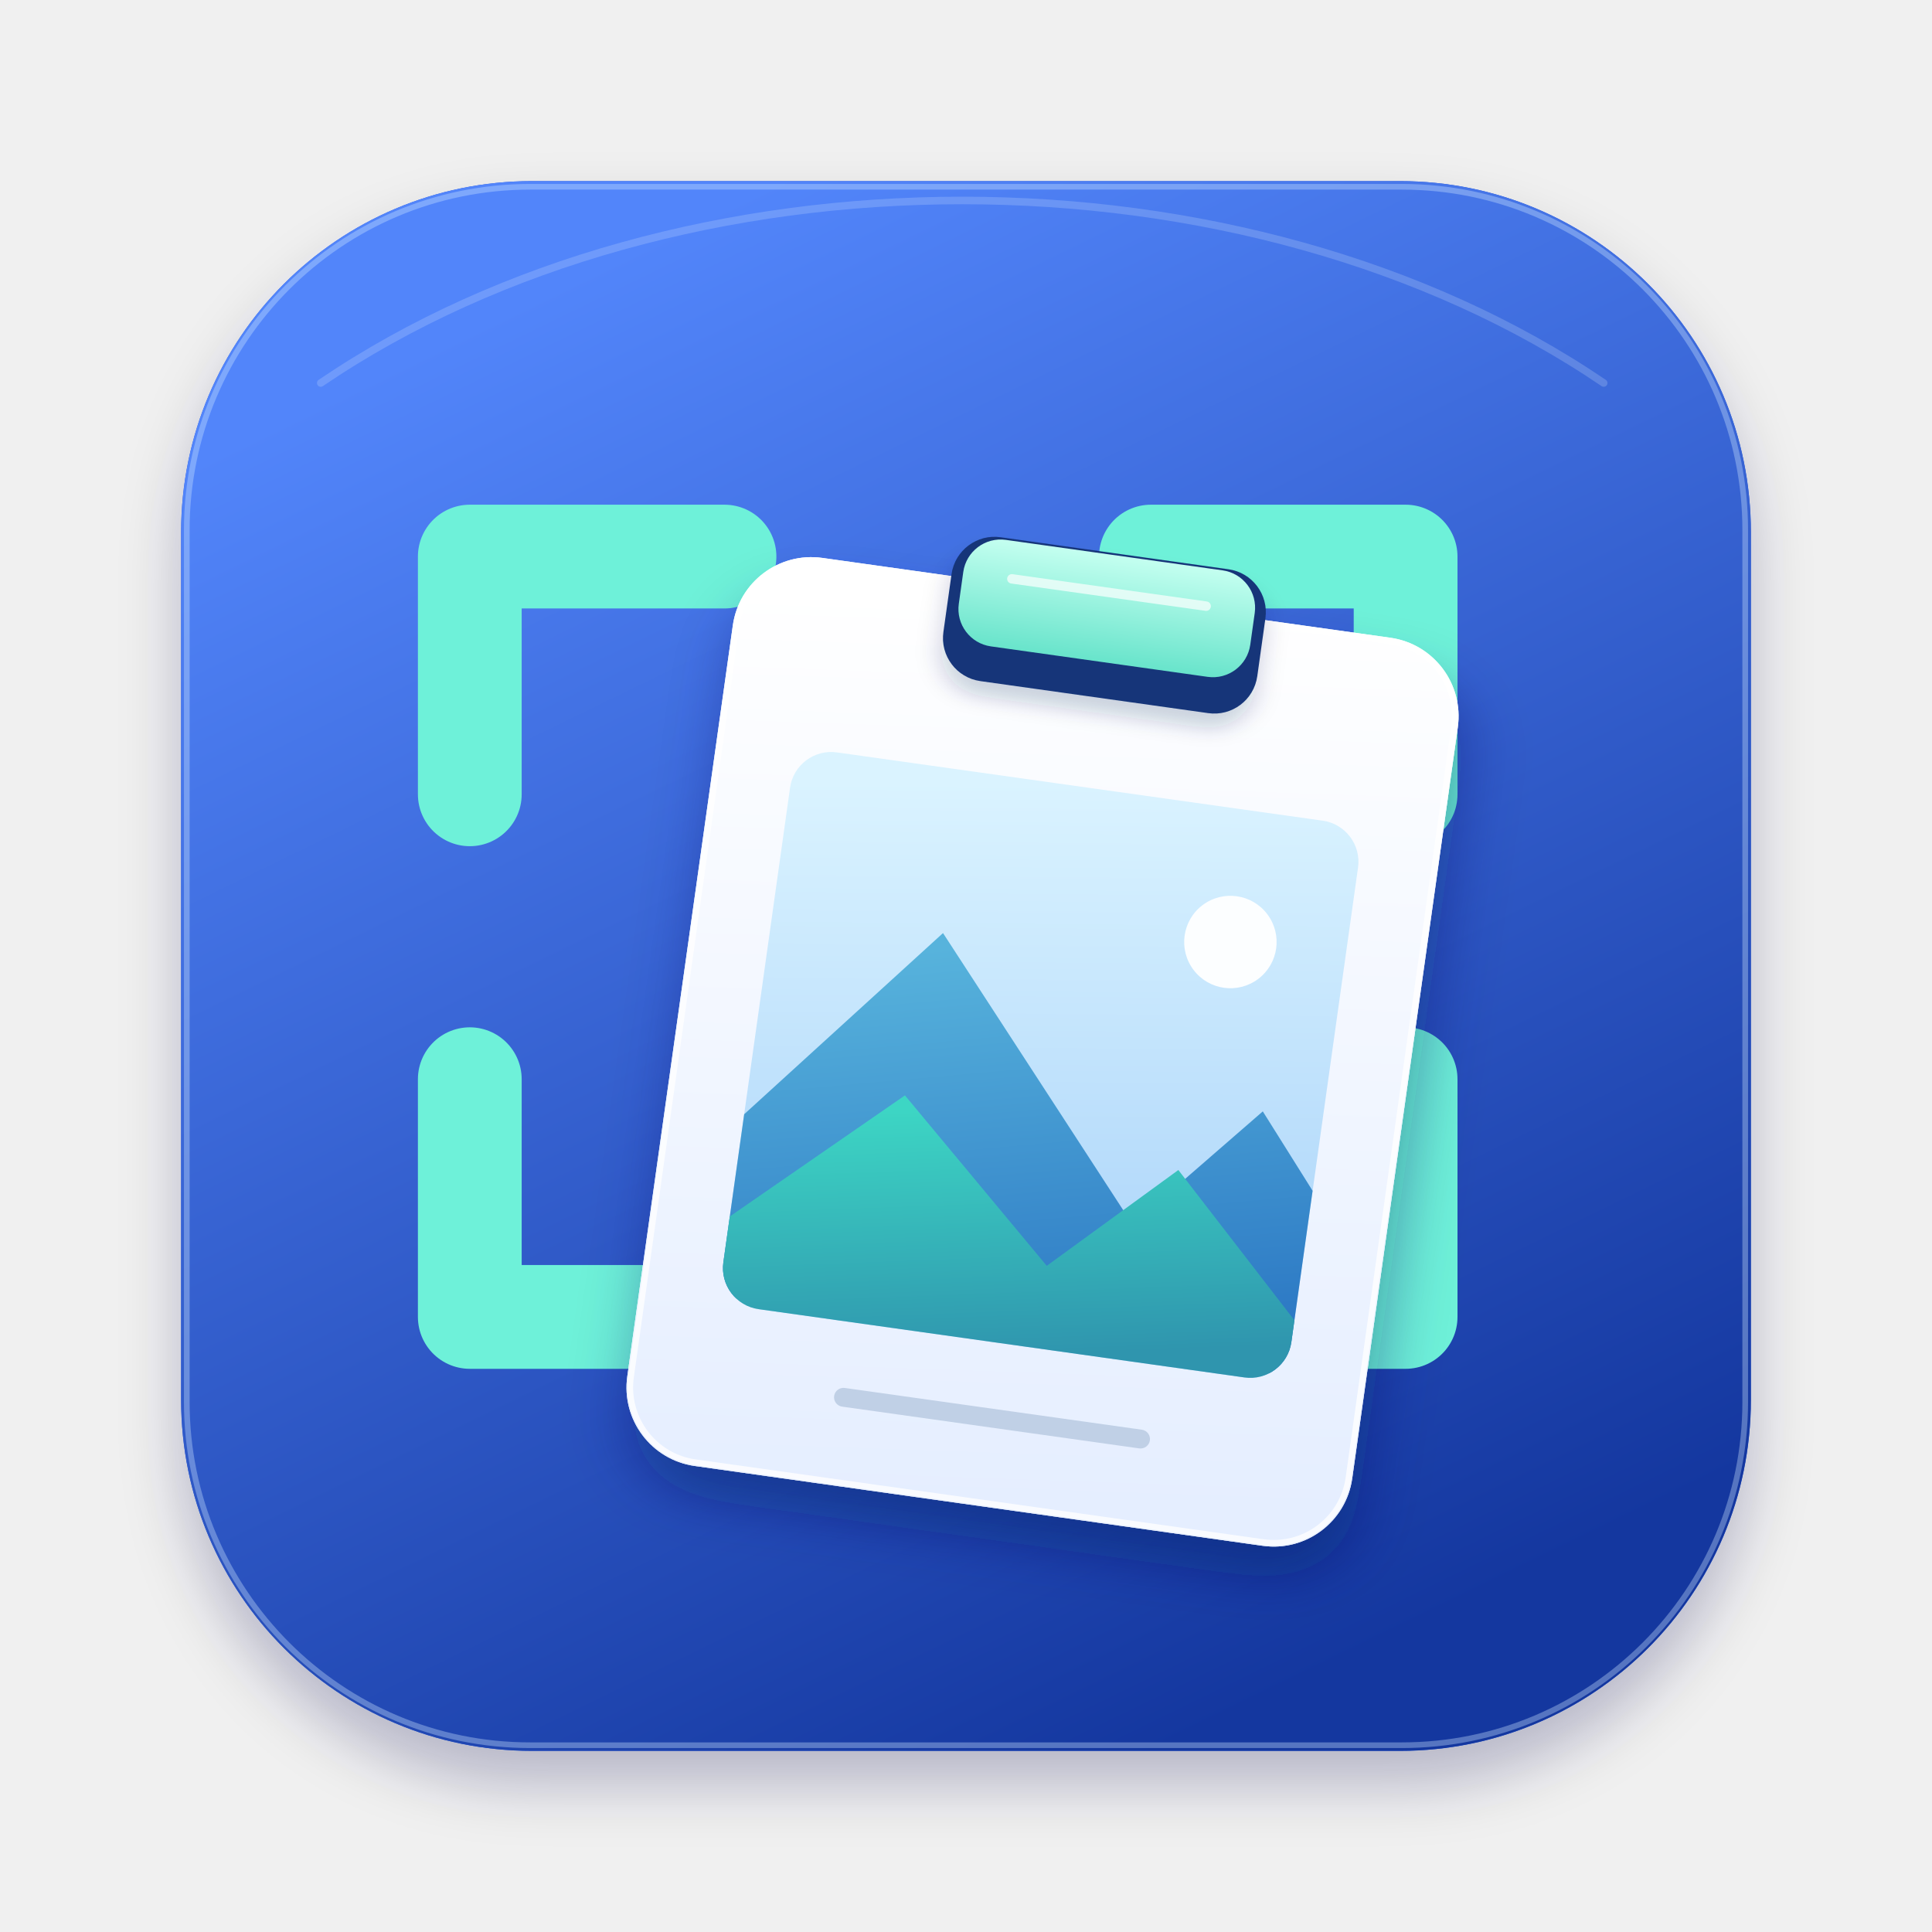
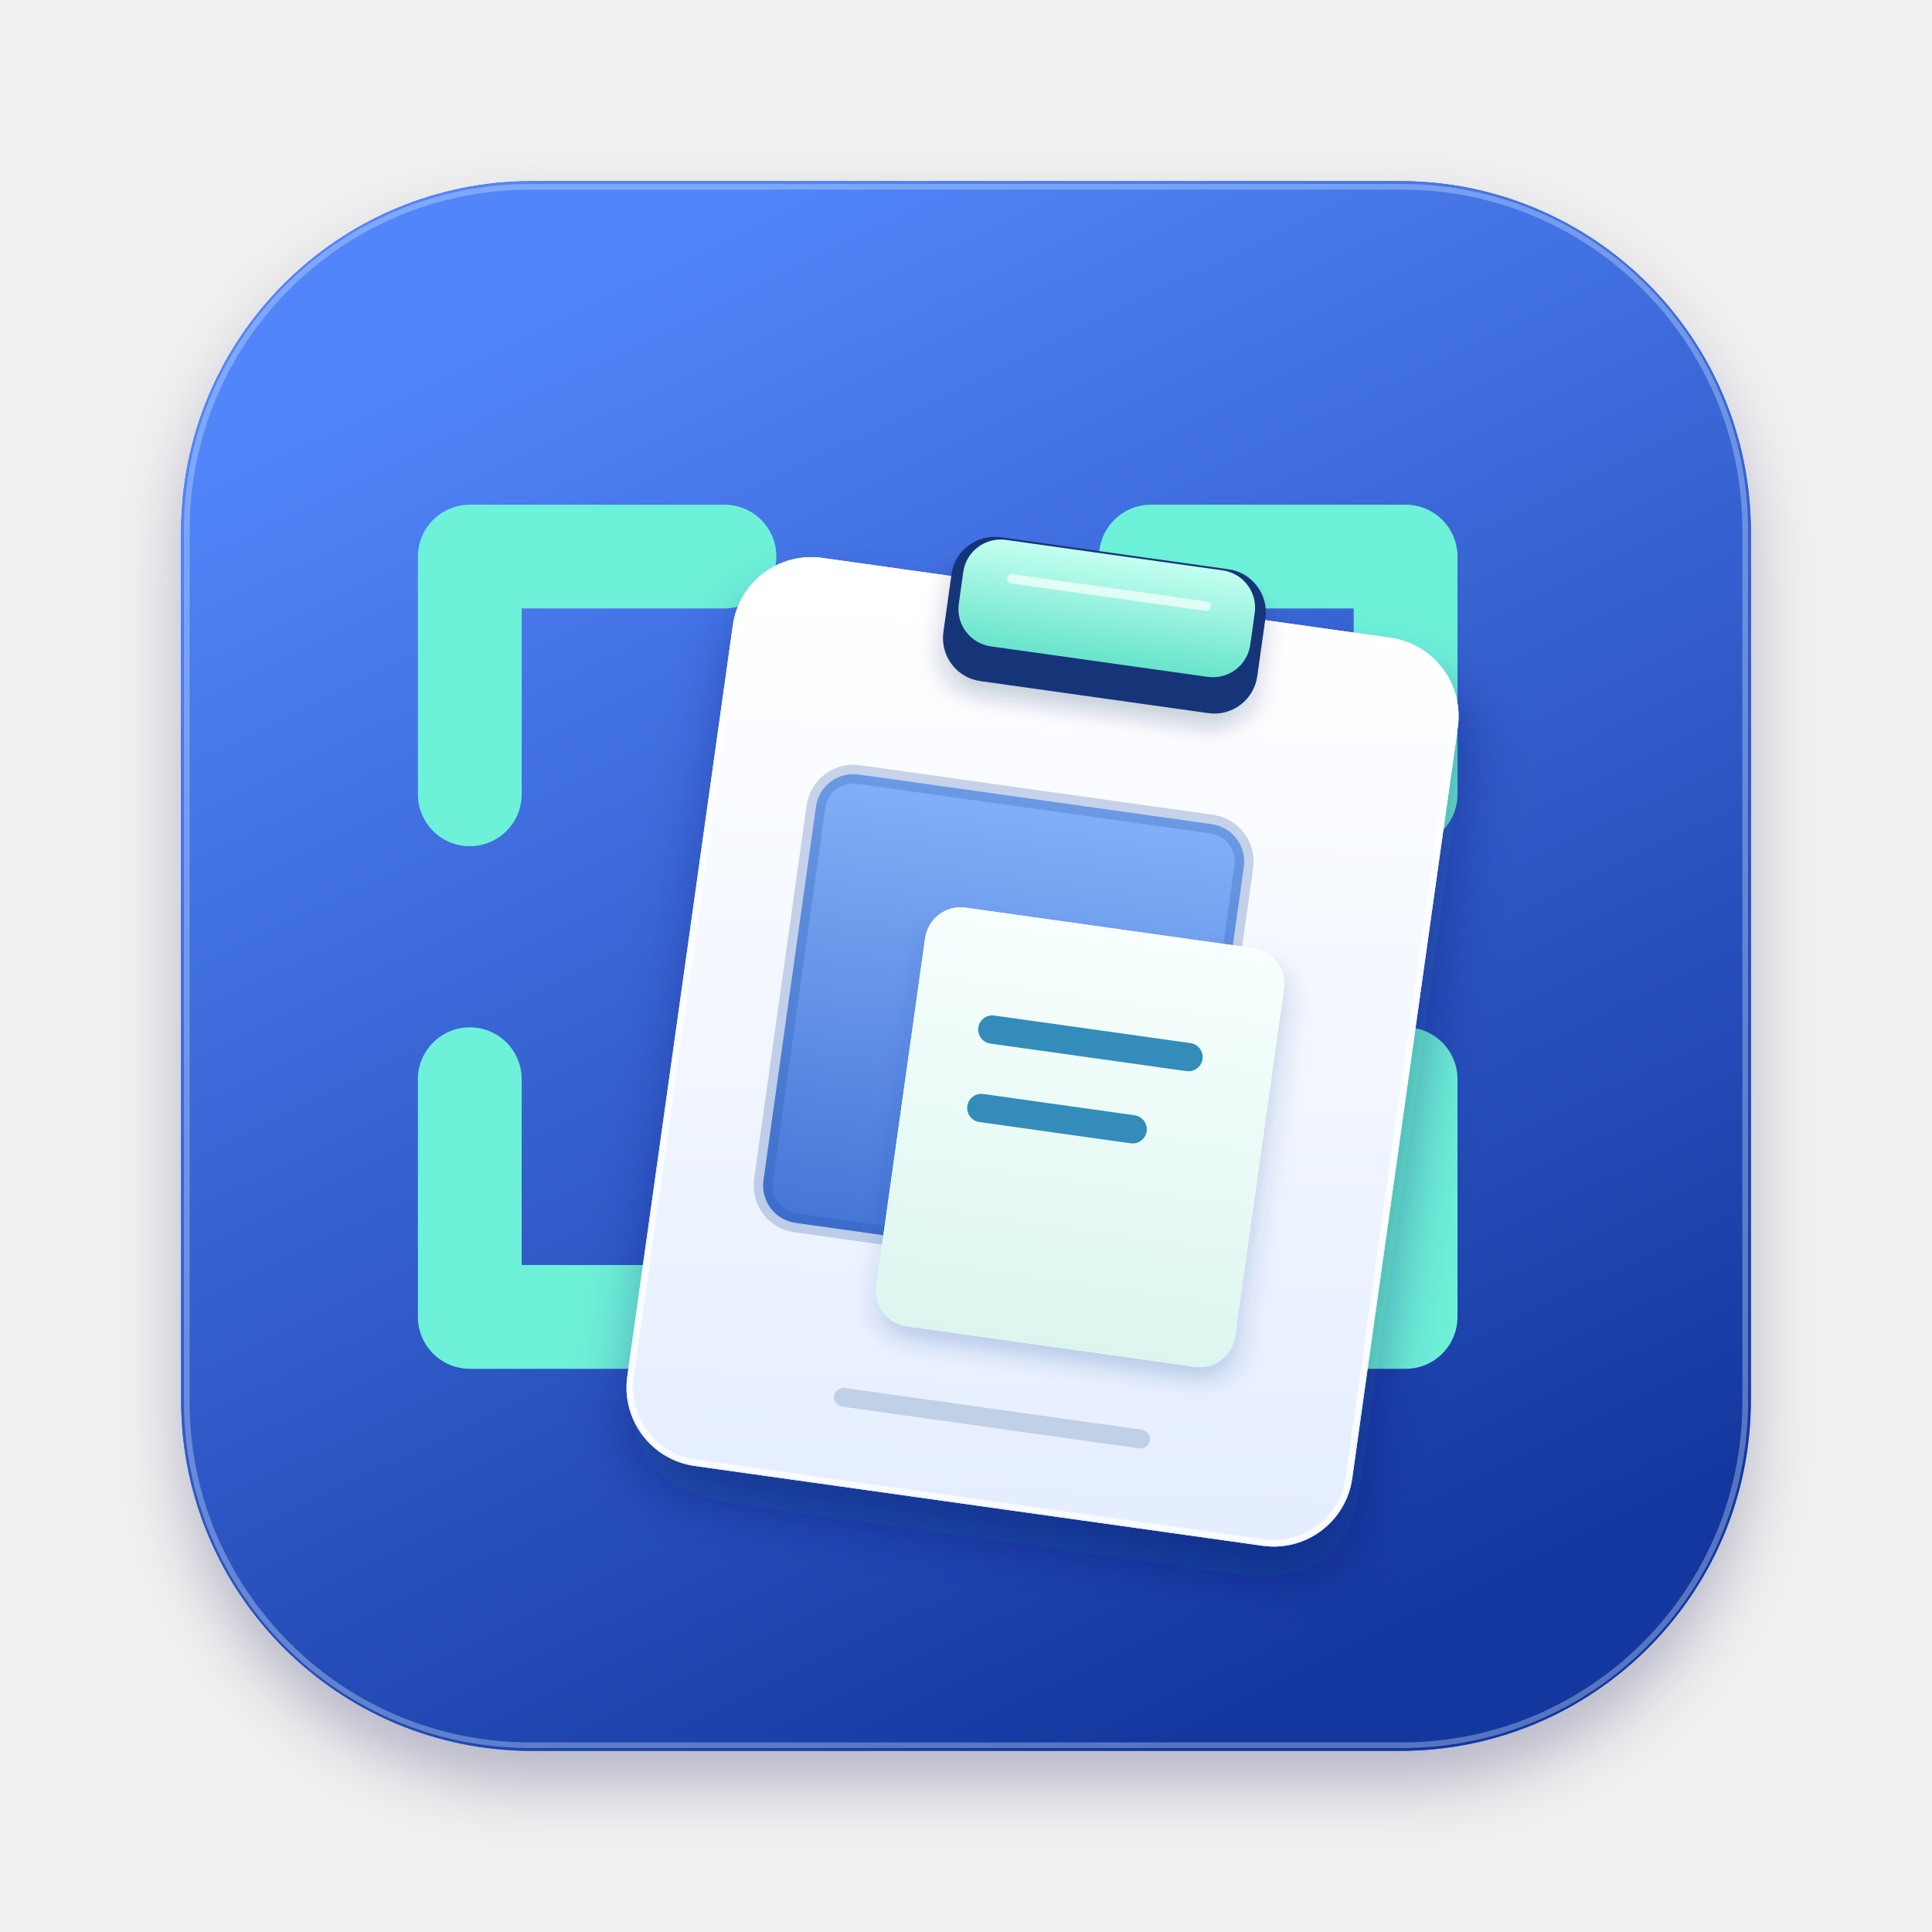
<svg xmlns="http://www.w3.org/2000/svg" width="1024" height="1024" viewBox="0 0 1024 1024" role="img" aria-labelledby="title description">
  <defs>
    <filter id="shadow1" x="-40%" y="-40%" width="180%" height="180%">
      <feDropShadow dx="0.000" dy="-18.000" stdDeviation="16.000" flood-color="#101A4D" flood-opacity="0.240" />
    </filter>
    <linearGradient id="gradient2" x1="28.081%" y1="94.940%" x2="71.919%" y2="5.060%">
      <stop stop-color="#5285FA" />
      <stop offset="1" stop-color="#14379F" />
    </linearGradient>
    <filter id="shadow3" x="-40%" y="-40%" width="180%" height="180%">
      <feDropShadow dx="5.000" dy="-17.000" stdDeviation="15.000" flood-color="#071D60" flood-opacity="0.380" />
    </filter>
    <linearGradient id="gradient4" x1="45.642%" y1="99.810%" x2="54.358%" y2="0.190%">
      <stop stop-color="#FFFFFF" />
      <stop offset="1" stop-color="#E5EEFF" />
    </linearGradient>
-     <linearGradient id="gradient5" x1="43.041%" y1="99.513%" x2="56.959%" y2="0.487%">
-       <stop stop-color="#DAF3FF" />
-       <stop offset="1" stop-color="#A8D2F9" />
+     <linearGradient id="gradient5" x1="50.000%" y1="100.000%" x2="50.000%" y2="0.000%">
+       <stop stop-color="#82B0F8" />
+       <stop offset="1" stop-color="#4575D7" />
    </linearGradient>
-     <linearGradient id="gradient6" x1="32.899%" y1="96.985%" x2="67.101%" y2="3.015%">
-       <stop stop-color="#57B3DC" />
-       <stop offset="1" stop-color="#2C78C4" />
-     </linearGradient>
-     <linearGradient id="gradient7" x1="28.869%" y1="95.315%" x2="71.131%" y2="4.685%">
-       <stop stop-color="#3DD6C4" />
-       <stop offset="1" stop-color="#2F95AE" />
+     <filter id="shadow6" x="-40%" y="-40%" width="180%" height="180%">
+       <feDropShadow dx="2.000" dy="-7.000" stdDeviation="6.500" flood-color="#183E91" flood-opacity="0.200" />
+     </filter>
+     <linearGradient id="gradient7" x1="50.000%" y1="100.000%" x2="50.000%" y2="0.000%">
+       <stop stop-color="#F8FFFF" />
+       <stop offset="1" stop-color="#DCF6EF" />
    </linearGradient>
    <filter id="shadow8" x="-40%" y="-40%" width="180%" height="180%">
      <feDropShadow dx="0.000" dy="-8.000" stdDeviation="6.000" flood-color="#10245B" flood-opacity="0.200" />
    </filter>
    <linearGradient id="gradient9" x1="50.000%" y1="100.000%" x2="50.000%" y2="0.000%">
      <stop stop-color="#C4FFF0" />
      <stop offset="1" stop-color="#68E4CB" />
    </linearGradient>
  </defs>
  <g transform="translate(0 1024) scale(1 -1)">
    <g filter="url(#shadow1)">
      <path d="M 282.000 928.000 C 179.276 928.000 96.000 844.724 96.000 742.000 L 96.000 282.000 C 96.000 179.276 179.276 96.000 282.000 96.000 L 742.000 96.000 C 844.724 96.000 928.000 179.276 928.000 282.000 L 928.000 742.000 C 928.000 844.724 844.724 928.000 742.000 928.000 Z M 282.000 928.000" fill="#2554DB" fill-opacity="1.000" />
    </g>
    <path d="M 282.000 928.000 C 179.276 928.000 96.000 844.724 96.000 742.000 L 96.000 282.000 C 96.000 179.276 179.276 96.000 282.000 96.000 L 742.000 96.000 C 844.724 96.000 928.000 179.276 928.000 282.000 L 928.000 742.000 C 928.000 844.724 844.724 928.000 742.000 928.000 Z M 282.000 928.000" fill="url(#gradient2)" />
    <path d="M 281.000 925.000 C 180.485 925.000 99.000 843.515 99.000 743.000 L 99.000 281.000 C 99.000 180.485 180.485 99.000 281.000 99.000 L 743.000 99.000 C 843.515 99.000 925.000 180.485 925.000 281.000 L 925.000 743.000 C 925.000 843.515 843.515 925.000 743.000 925.000 Z M 281.000 925.000" fill="none" stroke="#D1E8FF" stroke-width="3.000" stroke-opacity="0.350" stroke-linecap="round" stroke-linejoin="round" />
-     <path d="M 170.000 821.000 C 360.000 950.000 660.000 950.000 850.000 821.000" fill="none" stroke="#E2F1FF" stroke-width="4.000" stroke-opacity="0.200" stroke-linecap="round" stroke-linejoin="round" />
    <path d="M 384.000 729.000 L 249.000 729.000 L 249.000 603.000" fill="none" stroke="#6EF1D9" stroke-width="55.000" stroke-opacity="1.000" stroke-linecap="round" stroke-linejoin="round" />
    <path d="M 610.000 729.000 L 745.000 729.000 L 745.000 603.000" fill="none" stroke="#6EF1D9" stroke-width="55.000" stroke-opacity="1.000" stroke-linecap="round" stroke-linejoin="round" />
    <path d="M 384.000 326.000 L 249.000 326.000 L 249.000 452.000" fill="none" stroke="#6EF1D9" stroke-width="55.000" stroke-opacity="1.000" stroke-linecap="round" stroke-linejoin="round" />
    <path d="M 610.000 326.000 L 745.000 326.000 L 745.000 452.000" fill="none" stroke="#6EF1D9" stroke-width="55.000" stroke-opacity="1.000" stroke-linecap="round" stroke-linejoin="round" />
    <g transform="translate(564 476) rotate(-8) translate(-564 -476)">
      <g filter="url(#shadow3)">
        <path d="M 402.000 708.000 C 378.804 708.000 360.000 689.196 360.000 666.000 L 360.000 264.000 C 360.000 240.804 378.804 222.000 402.000 222.000 L 706.000 222.000 C 729.196 222.000 748.000 240.804 748.000 264.000 L 748.000 666.000 C 748.000 689.196 729.196 708.000 706.000 708.000 Z M 402.000 708.000" fill="#FFFFFF" fill-opacity="1.000" />
      </g>
      <path d="M 402.000 708.000 C 378.804 708.000 360.000 689.196 360.000 666.000 L 360.000 264.000 C 360.000 240.804 378.804 222.000 402.000 222.000 L 706.000 222.000 C 729.196 222.000 748.000 240.804 748.000 264.000 L 748.000 666.000 C 748.000 689.196 729.196 708.000 706.000 708.000 Z M 402.000 708.000" fill="url(#gradient4)" />
      <path d="M 402.000 706.000 C 379.909 706.000 362.000 688.091 362.000 666.000 L 362.000 264.000 C 362.000 241.909 379.909 224.000 402.000 224.000 L 706.000 224.000 C 728.091 224.000 746.000 241.909 746.000 264.000 L 746.000 666.000 C 746.000 688.091 728.091 706.000 706.000 706.000 Z M 402.000 706.000" fill="none" stroke="#FFFFFF" stroke-width="3.000" stroke-opacity="0.780" stroke-linecap="round" stroke-linejoin="round" />
-       <path d="M 424.000 607.000 C 411.850 607.000 402.000 597.150 402.000 585.000 L 402.000 331.000 C 402.000 318.850 411.850 309.000 424.000 309.000 L 684.000 309.000 C 696.150 309.000 706.000 318.850 706.000 331.000 L 706.000 585.000 C 706.000 597.150 696.150 607.000 684.000 607.000 Z M 424.000 607.000" fill="url(#gradient5)" />
-       <clipPath id="pictureClip">
-         <path d="M 424.000 607.000 C 411.850 607.000 402.000 597.150 402.000 585.000 L 402.000 331.000 C 402.000 318.850 411.850 309.000 424.000 309.000 L 684.000 309.000 C 696.150 309.000 706.000 318.850 706.000 331.000 L 706.000 585.000 C 706.000 597.150 696.150 607.000 684.000 607.000 Z M 424.000 607.000" />
-       </clipPath>
-       <g clip-path="url(#pictureClip)">
-         <path d="M 661.824 519.176 C 671.392 528.744 671.392 544.256 661.824 553.824 C 652.256 563.392 636.744 563.392 627.176 553.824 C 617.608 544.256 617.608 528.744 627.176 519.176 C 636.744 509.608 652.256 509.608 661.824 519.176" fill="#FFFFFF" fill-opacity="0.940" />
-         <path d="M 396.000 313.000 L 396.000 403.000 L 493.000 520.000 L 614.000 381.000 L 674.000 450.000 L 722.000 393.000 L 722.000 313.000 Z M 396.000 313.000" fill="url(#gradient6)" />
-         <path d="M 396.000 309.000 L 396.000 350.000 L 485.000 432.000 L 572.000 353.000 L 634.000 413.000 L 719.000 330.000 L 719.000 309.000 Z M 396.000 309.000" fill="url(#gradient7)" />
+       <path d="M 437.000 597.000 C 425.954 597.000 417.000 588.046 417.000 577.000 L 417.000 377.000 C 417.000 365.954 425.954 357.000 437.000 357.000 L 626.000 357.000 C 637.046 357.000 646.000 365.954 646.000 377.000 L 646.000 577.000 C 646.000 588.046 637.046 597.000 626.000 597.000 Z M 437.000 597.000" fill="url(#gradient5)" />
+       <path d="M 437.000 597.000 C 425.954 597.000 417.000 588.046 417.000 577.000 L 417.000 377.000 C 417.000 365.954 425.954 357.000 437.000 357.000 L 626.000 357.000 C 637.046 357.000 646.000 365.954 646.000 377.000 L 646.000 577.000 C 646.000 588.046 637.046 597.000 626.000 597.000 Z M 437.000 597.000" fill="none" stroke="#2450A4" stroke-width="10.000" stroke-opacity="0.240" stroke-linecap="round" stroke-linejoin="round" />
+       <g filter="url(#shadow6)">
+         <path d="M 503.000 535.000 C 492.507 535.000 484.000 526.493 484.000 516.000 L 484.000 330.000 C 484.000 319.507 492.507 311.000 503.000 311.000 L 657.000 311.000 C 667.493 311.000 676.000 319.507 676.000 330.000 L 676.000 516.000 C 676.000 526.493 667.493 535.000 657.000 535.000 Z M 503.000 535.000" fill="#FFFFFF" fill-opacity="1.000" />
      </g>
+       <path d="M 503.000 535.000 C 492.507 535.000 484.000 526.493 484.000 516.000 L 484.000 330.000 C 484.000 319.507 492.507 311.000 503.000 311.000 L 657.000 311.000 C 667.493 311.000 676.000 319.507 676.000 330.000 L 676.000 516.000 C 676.000 526.493 667.493 535.000 657.000 535.000 Z M 503.000 535.000" fill="url(#gradient7)" />
+       <path d="M 526.000 473.000 L 631.000 473.000" fill="none" stroke="#338CBA" stroke-width="15.000" stroke-opacity="1.000" stroke-linecap="round" stroke-linejoin="round" />
+       <path d="M 526.000 431.000 L 607.000 431.000" fill="none" stroke="#338CBA" stroke-width="15.000" stroke-opacity="1.000" stroke-linecap="round" stroke-linejoin="round" />
      <path d="M 475.000 274.000 C 472.239 274.000 470.000 271.761 470.000 269.000 L 470.000 269.000 C 470.000 266.239 472.239 264.000 475.000 264.000 L 634.000 264.000 C 636.761 264.000 639.000 266.239 639.000 269.000 L 639.000 269.000 C 639.000 271.761 636.761 274.000 634.000 274.000 Z M 475.000 274.000" fill="#C0D0E6" fill-opacity="1.000" />
      <g filter="url(#shadow8)">
        <path d="M 494.000 732.000 C 481.298 732.000 471.000 721.702 471.000 709.000 L 471.000 678.000 C 471.000 665.298 481.298 655.000 494.000 655.000 L 616.000 655.000 C 628.702 655.000 639.000 665.298 639.000 678.000 L 639.000 709.000 C 639.000 721.702 628.702 732.000 616.000 732.000 Z M 494.000 732.000" fill="#123479" fill-opacity="1.000" />
      </g>
      <path d="M 497.000 731.000 C 485.954 731.000 477.000 722.046 477.000 711.000 L 477.000 694.000 C 477.000 682.954 485.954 674.000 497.000 674.000 L 613.000 674.000 C 624.046 674.000 633.000 682.954 633.000 694.000 L 633.000 711.000 C 633.000 722.046 624.046 731.000 613.000 731.000 Z M 497.000 731.000" fill="url(#gradient9)" />
      <path d="M 503.000 711.000 L 607.000 711.000" fill="none" stroke="#FFFFFF" stroke-width="5.000" stroke-opacity="0.680" stroke-linecap="round" stroke-linejoin="round" />
    </g>
  </g>
</svg>
